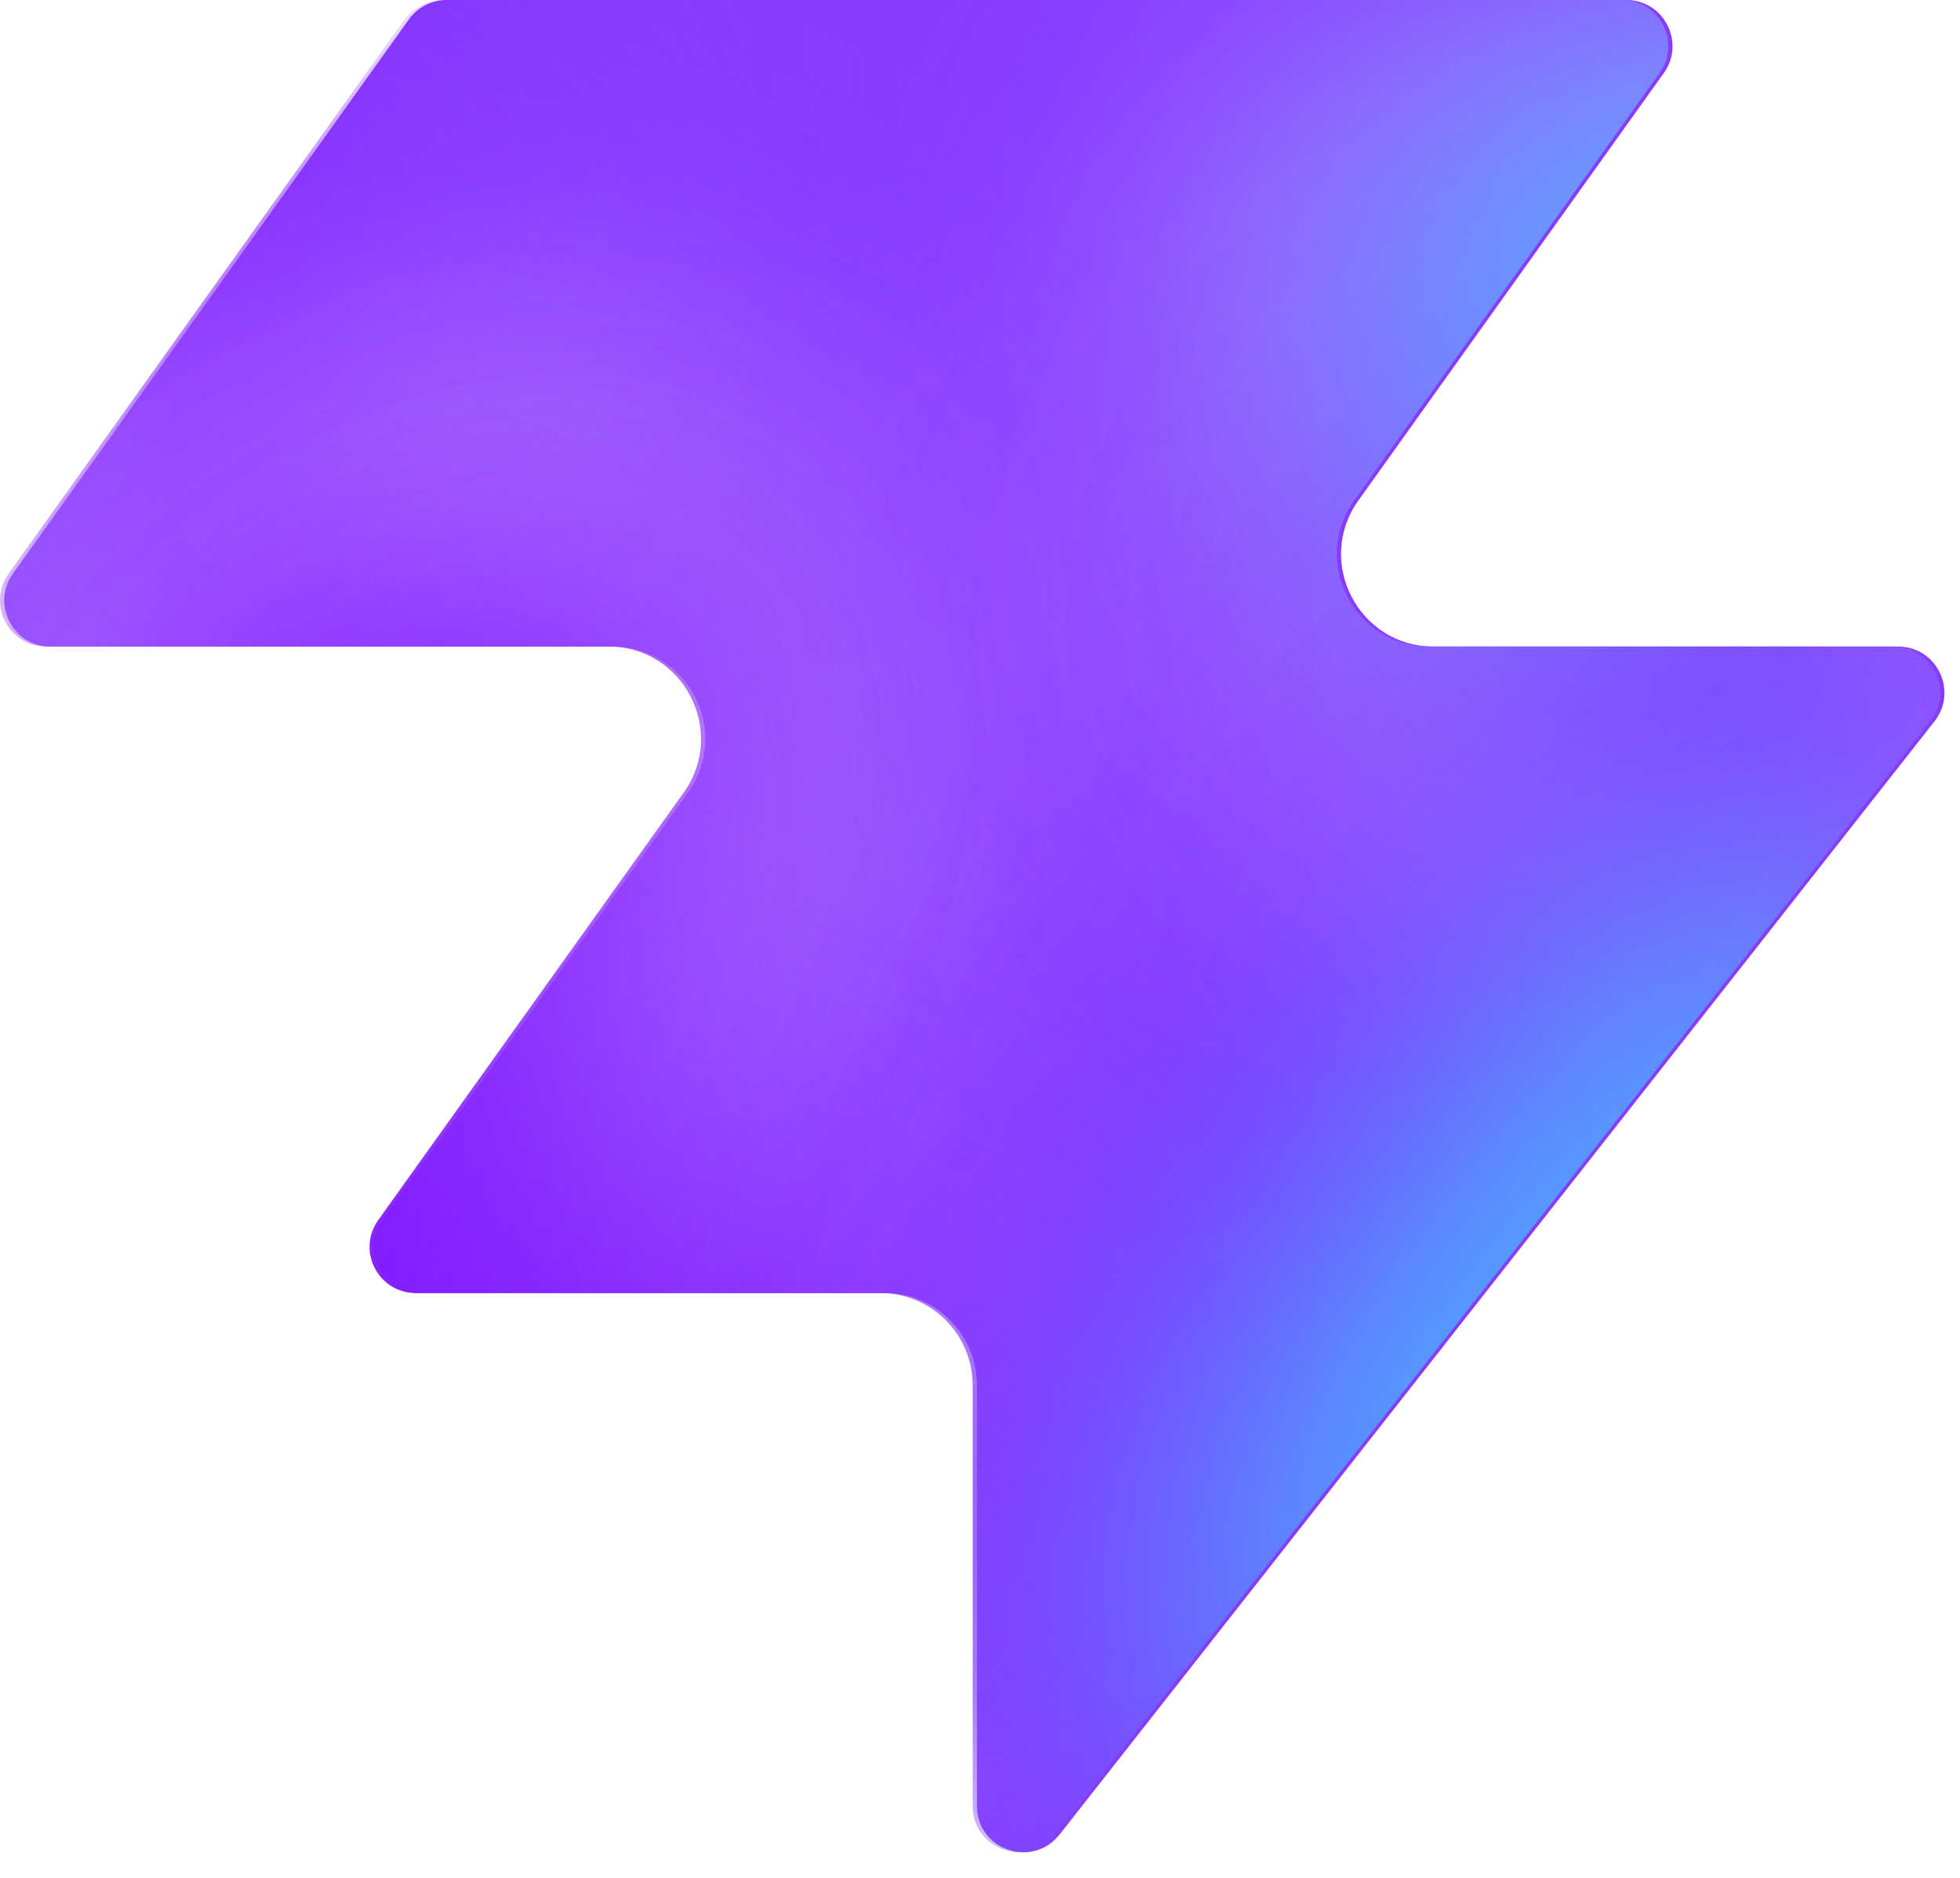
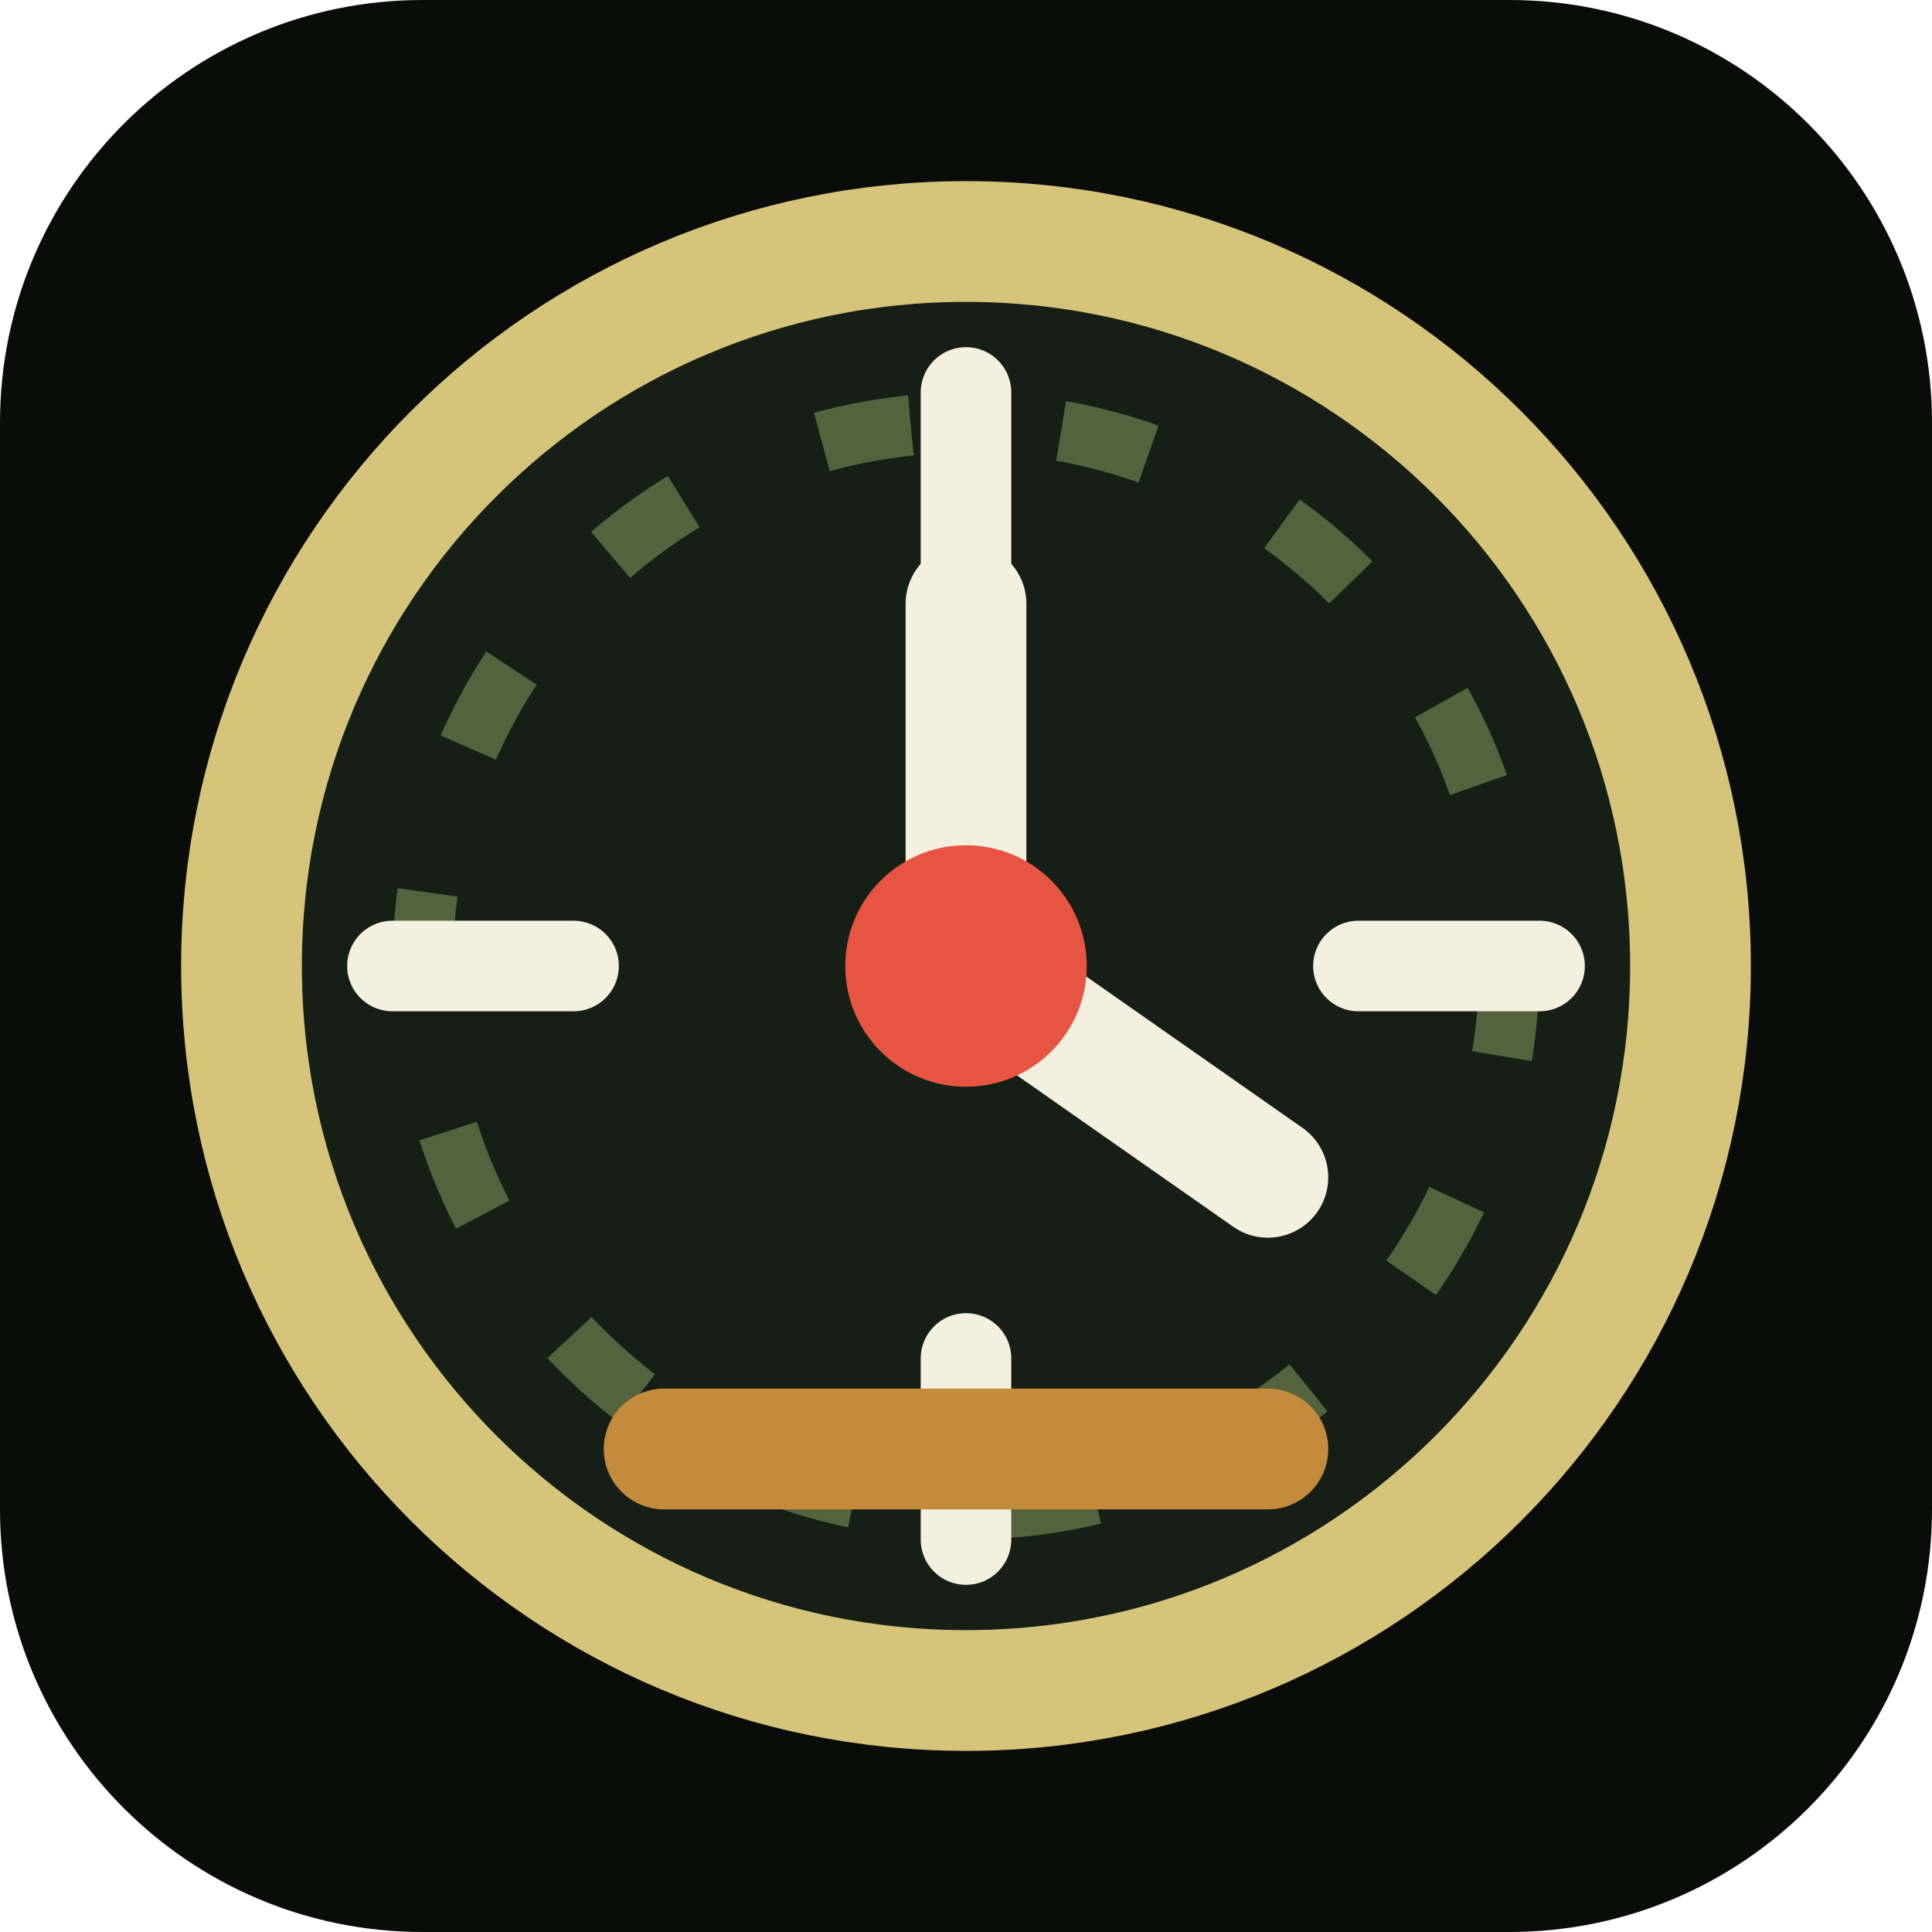
- <svg xmlns="http://www.w3.org/2000/svg" width="48" height="46" fill="none" viewBox="0 0 48 46">
-   <path fill="#863bff" d="M25.946 44.938c-.664.845-2.021.375-2.021-.698V33.937a2.26 2.26 0 0 0-2.262-2.262H10.287c-.92 0-1.456-1.04-.92-1.788l7.48-10.471c1.07-1.497 0-3.578-1.842-3.578H1.237c-.92 0-1.456-1.04-.92-1.788L10.013.474c.214-.297.556-.474.92-.474h28.894c.92 0 1.456 1.04.92 1.788l-7.48 10.471c-1.07 1.498 0 3.579 1.842 3.579h11.377c.943 0 1.473 1.088.89 1.83L25.947 44.94z" style="fill:#863bff;fill:color(display-p3 .525 .23 1);fill-opacity:1" />
-   <mask id="a" width="48" height="46" x="0" y="0" maskUnits="userSpaceOnUse" style="mask-type:alpha">
-     <path fill="#000" d="M25.842 44.938c-.664.844-2.021.375-2.021-.698V33.937a2.26 2.26 0 0 0-2.262-2.262H10.183c-.92 0-1.456-1.04-.92-1.788l7.48-10.471c1.07-1.498 0-3.579-1.842-3.579H1.133c-.92 0-1.456-1.04-.92-1.787L9.91.473c.214-.297.556-.474.92-.474h28.894c.92 0 1.456 1.04.92 1.788l-7.48 10.471c-1.07 1.498 0 3.578 1.842 3.578h11.377c.943 0 1.473 1.088.89 1.832L25.843 44.94z" style="fill:#000;fill-opacity:1" />
-   </mask>
-   <g mask="url(#a)">
-     <g filter="url(#b)">
-       <ellipse cx="5.508" cy="14.704" fill="#ede6ff" rx="5.508" ry="14.704" style="fill:#ede6ff;fill:color(display-p3 .927 .903 1);fill-opacity:1" transform="matrix(.00324 1 1 -.00324 -4.47 31.516)" />
-     </g>
-     <g filter="url(#c)">
-       <ellipse cx="10.399" cy="29.851" fill="#ede6ff" rx="10.399" ry="29.851" style="fill:#ede6ff;fill:color(display-p3 .927 .903 1);fill-opacity:1" transform="matrix(.00324 1 1 -.00324 -39.328 7.883)" />
-     </g>
-     <g filter="url(#d)">
-       <ellipse cx="5.508" cy="30.487" fill="#7e14ff" rx="5.508" ry="30.487" style="fill:#7e14ff;fill:color(display-p3 .492 .077 1);fill-opacity:1" transform="rotate(89.814 -25.913 -14.639)scale(1 -1)" />
-     </g>
-     <g filter="url(#e)">
-       <ellipse cx="5.508" cy="30.599" fill="#7e14ff" rx="5.508" ry="30.599" style="fill:#7e14ff;fill:color(display-p3 .492 .077 1);fill-opacity:1" transform="rotate(89.814 -32.644 -3.334)scale(1 -1)" />
-     </g>
-     <g filter="url(#f)">
-       <ellipse cx="5.508" cy="30.599" fill="#7e14ff" rx="5.508" ry="30.599" style="fill:#7e14ff;fill:color(display-p3 .492 .077 1);fill-opacity:1" transform="matrix(.00324 1 1 -.00324 -34.34 30.47)" />
-     </g>
-     <g filter="url(#g)">
-       <ellipse cx="14.072" cy="22.078" fill="#ede6ff" rx="14.072" ry="22.078" style="fill:#ede6ff;fill:color(display-p3 .927 .903 1);fill-opacity:1" transform="rotate(93.35 24.506 48.493)scale(-1 1)" />
-     </g>
-     <g filter="url(#h)">
-       <ellipse cx="3.47" cy="21.501" fill="#7e14ff" rx="3.47" ry="21.501" style="fill:#7e14ff;fill:color(display-p3 .492 .077 1);fill-opacity:1" transform="rotate(89.009 28.708 47.59)scale(-1 1)" />
-     </g>
-     <g filter="url(#i)">
-       <ellipse cx="3.47" cy="21.501" fill="#7e14ff" rx="3.47" ry="21.501" style="fill:#7e14ff;fill:color(display-p3 .492 .077 1);fill-opacity:1" transform="rotate(89.009 28.708 47.59)scale(-1 1)" />
-     </g>
-     <g filter="url(#j)">
-       <ellipse cx=".387" cy="8.972" fill="#7e14ff" rx="4.407" ry="29.108" style="fill:#7e14ff;fill:color(display-p3 .492 .077 1);fill-opacity:1" transform="rotate(39.51 .387 8.972)" />
-     </g>
-     <g filter="url(#k)">
-       <ellipse cx="47.523" cy="-6.092" fill="#7e14ff" rx="4.407" ry="29.108" style="fill:#7e14ff;fill:color(display-p3 .492 .077 1);fill-opacity:1" transform="rotate(37.892 47.523 -6.092)" />
-     </g>
-     <g filter="url(#l)">
-       <ellipse cx="41.412" cy="6.333" fill="#47bfff" rx="5.971" ry="9.665" style="fill:#47bfff;fill:color(display-p3 .28 .748 1);fill-opacity:1" transform="rotate(37.892 41.412 6.333)" />
-     </g>
-     <g filter="url(#m)">
-       <ellipse cx="-1.879" cy="38.332" fill="#7e14ff" rx="4.407" ry="29.108" style="fill:#7e14ff;fill:color(display-p3 .492 .077 1);fill-opacity:1" transform="rotate(37.892 -1.88 38.332)" />
-     </g>
-     <g filter="url(#n)">
-       <ellipse cx="-1.879" cy="38.332" fill="#7e14ff" rx="4.407" ry="29.108" style="fill:#7e14ff;fill:color(display-p3 .492 .077 1);fill-opacity:1" transform="rotate(37.892 -1.88 38.332)" />
-     </g>
-     <g filter="url(#o)">
-       <ellipse cx="35.651" cy="29.907" fill="#7e14ff" rx="4.407" ry="29.108" style="fill:#7e14ff;fill:color(display-p3 .492 .077 1);fill-opacity:1" transform="rotate(37.892 35.651 29.907)" />
-     </g>
-     <g filter="url(#p)">
-       <ellipse cx="38.418" cy="32.4" fill="#47bfff" rx="5.971" ry="15.297" style="fill:#47bfff;fill:color(display-p3 .28 .748 1);fill-opacity:1" transform="rotate(37.892 38.418 32.4)" />
-     </g>
-   </g>
-   <defs>
-     <filter id="b" width="60.045" height="41.654" x="-19.77" y="16.149" color-interpolation-filters="sRGB" filterUnits="userSpaceOnUse">
-       <feFlood flood-opacity="0" result="BackgroundImageFix" />
-       <feBlend in="SourceGraphic" in2="BackgroundImageFix" result="shape" />
-       <feGaussianBlur result="effect1_foregroundBlur_2002_17158" stdDeviation="7.659" />
-     </filter>
-     <filter id="c" width="90.34" height="51.437" x="-54.613" y="-7.533" color-interpolation-filters="sRGB" filterUnits="userSpaceOnUse">
-       <feFlood flood-opacity="0" result="BackgroundImageFix" />
-       <feBlend in="SourceGraphic" in2="BackgroundImageFix" result="shape" />
-       <feGaussianBlur result="effect1_foregroundBlur_2002_17158" stdDeviation="7.659" />
-     </filter>
-     <filter id="d" width="79.355" height="29.4" x="-49.64" y="2.03" color-interpolation-filters="sRGB" filterUnits="userSpaceOnUse">
-       <feFlood flood-opacity="0" result="BackgroundImageFix" />
-       <feBlend in="SourceGraphic" in2="BackgroundImageFix" result="shape" />
-       <feGaussianBlur result="effect1_foregroundBlur_2002_17158" stdDeviation="4.596" />
-     </filter>
-     <filter id="e" width="79.579" height="29.4" x="-45.045" y="20.029" color-interpolation-filters="sRGB" filterUnits="userSpaceOnUse">
-       <feFlood flood-opacity="0" result="BackgroundImageFix" />
-       <feBlend in="SourceGraphic" in2="BackgroundImageFix" result="shape" />
-       <feGaussianBlur result="effect1_foregroundBlur_2002_17158" stdDeviation="4.596" />
-     </filter>
-     <filter id="f" width="79.579" height="29.4" x="-43.513" y="21.178" color-interpolation-filters="sRGB" filterUnits="userSpaceOnUse">
-       <feFlood flood-opacity="0" result="BackgroundImageFix" />
-       <feBlend in="SourceGraphic" in2="BackgroundImageFix" result="shape" />
-       <feGaussianBlur result="effect1_foregroundBlur_2002_17158" stdDeviation="4.596" />
-     </filter>
-     <filter id="g" width="74.749" height="58.852" x="15.756" y="-17.901" color-interpolation-filters="sRGB" filterUnits="userSpaceOnUse">
-       <feFlood flood-opacity="0" result="BackgroundImageFix" />
-       <feBlend in="SourceGraphic" in2="BackgroundImageFix" result="shape" />
-       <feGaussianBlur result="effect1_foregroundBlur_2002_17158" stdDeviation="7.659" />
-     </filter>
-     <filter id="h" width="61.377" height="25.362" x="23.548" y="2.284" color-interpolation-filters="sRGB" filterUnits="userSpaceOnUse">
-       <feFlood flood-opacity="0" result="BackgroundImageFix" />
-       <feBlend in="SourceGraphic" in2="BackgroundImageFix" result="shape" />
-       <feGaussianBlur result="effect1_foregroundBlur_2002_17158" stdDeviation="4.596" />
-     </filter>
-     <filter id="i" width="61.377" height="25.362" x="23.548" y="2.284" color-interpolation-filters="sRGB" filterUnits="userSpaceOnUse">
-       <feFlood flood-opacity="0" result="BackgroundImageFix" />
-       <feBlend in="SourceGraphic" in2="BackgroundImageFix" result="shape" />
-       <feGaussianBlur result="effect1_foregroundBlur_2002_17158" stdDeviation="4.596" />
-     </filter>
-     <filter id="j" width="56.045" height="63.649" x="-27.636" y="-22.853" color-interpolation-filters="sRGB" filterUnits="userSpaceOnUse">
-       <feFlood flood-opacity="0" result="BackgroundImageFix" />
-       <feBlend in="SourceGraphic" in2="BackgroundImageFix" result="shape" />
-       <feGaussianBlur result="effect1_foregroundBlur_2002_17158" stdDeviation="4.596" />
-     </filter>
-     <filter id="k" width="54.814" height="64.646" x="20.116" y="-38.415" color-interpolation-filters="sRGB" filterUnits="userSpaceOnUse">
-       <feFlood flood-opacity="0" result="BackgroundImageFix" />
-       <feBlend in="SourceGraphic" in2="BackgroundImageFix" result="shape" />
-       <feGaussianBlur result="effect1_foregroundBlur_2002_17158" stdDeviation="4.596" />
-     </filter>
-     <filter id="l" width="33.541" height="35.313" x="24.641" y="-11.323" color-interpolation-filters="sRGB" filterUnits="userSpaceOnUse">
-       <feFlood flood-opacity="0" result="BackgroundImageFix" />
-       <feBlend in="SourceGraphic" in2="BackgroundImageFix" result="shape" />
-       <feGaussianBlur result="effect1_foregroundBlur_2002_17158" stdDeviation="4.596" />
-     </filter>
-     <filter id="m" width="54.814" height="64.646" x="-29.286" y="6.009" color-interpolation-filters="sRGB" filterUnits="userSpaceOnUse">
-       <feFlood flood-opacity="0" result="BackgroundImageFix" />
-       <feBlend in="SourceGraphic" in2="BackgroundImageFix" result="shape" />
-       <feGaussianBlur result="effect1_foregroundBlur_2002_17158" stdDeviation="4.596" />
-     </filter>
-     <filter id="n" width="54.814" height="64.646" x="-29.286" y="6.009" color-interpolation-filters="sRGB" filterUnits="userSpaceOnUse">
-       <feFlood flood-opacity="0" result="BackgroundImageFix" />
-       <feBlend in="SourceGraphic" in2="BackgroundImageFix" result="shape" />
-       <feGaussianBlur result="effect1_foregroundBlur_2002_17158" stdDeviation="4.596" />
-     </filter>
-     <filter id="o" width="54.814" height="64.646" x="8.244" y="-2.416" color-interpolation-filters="sRGB" filterUnits="userSpaceOnUse">
-       <feFlood flood-opacity="0" result="BackgroundImageFix" />
-       <feBlend in="SourceGraphic" in2="BackgroundImageFix" result="shape" />
-       <feGaussianBlur result="effect1_foregroundBlur_2002_17158" stdDeviation="4.596" />
-     </filter>
-     <filter id="p" width="39.409" height="43.623" x="18.713" y="10.588" color-interpolation-filters="sRGB" filterUnits="userSpaceOnUse">
-       <feFlood flood-opacity="0" result="BackgroundImageFix" />
-       <feBlend in="SourceGraphic" in2="BackgroundImageFix" result="shape" />
-       <feGaussianBlur result="effect1_foregroundBlur_2002_17158" stdDeviation="4.596" />
-     </filter>
-   </defs>
+ <svg xmlns="http://www.w3.org/2000/svg" viewBox="0 0 64 64">
+   <rect width="64" height="64" rx="14" fill="#090c09" />
+   <circle cx="32" cy="32" r="24" fill="#151f15" stroke="#d6c47a" stroke-width="4" />
+   <circle cx="32" cy="32" r="18" fill="none" stroke="#53633d" stroke-width="2" stroke-dasharray="3 5" />
+   <path d="M32 13v6M32 45v6M13 32h6M45 32h6" stroke="#f4f0df" stroke-width="3" stroke-linecap="round" />
+   <path d="M32 32V20M32 32l10 7" stroke="#f4f0df" stroke-width="4" stroke-linecap="round" stroke-linejoin="round" />
+   <circle cx="32" cy="32" r="4" fill="#e75542" />
+   <path d="M22 48h20" stroke="#c58b3c" stroke-width="4" stroke-linecap="round" />
</svg>
